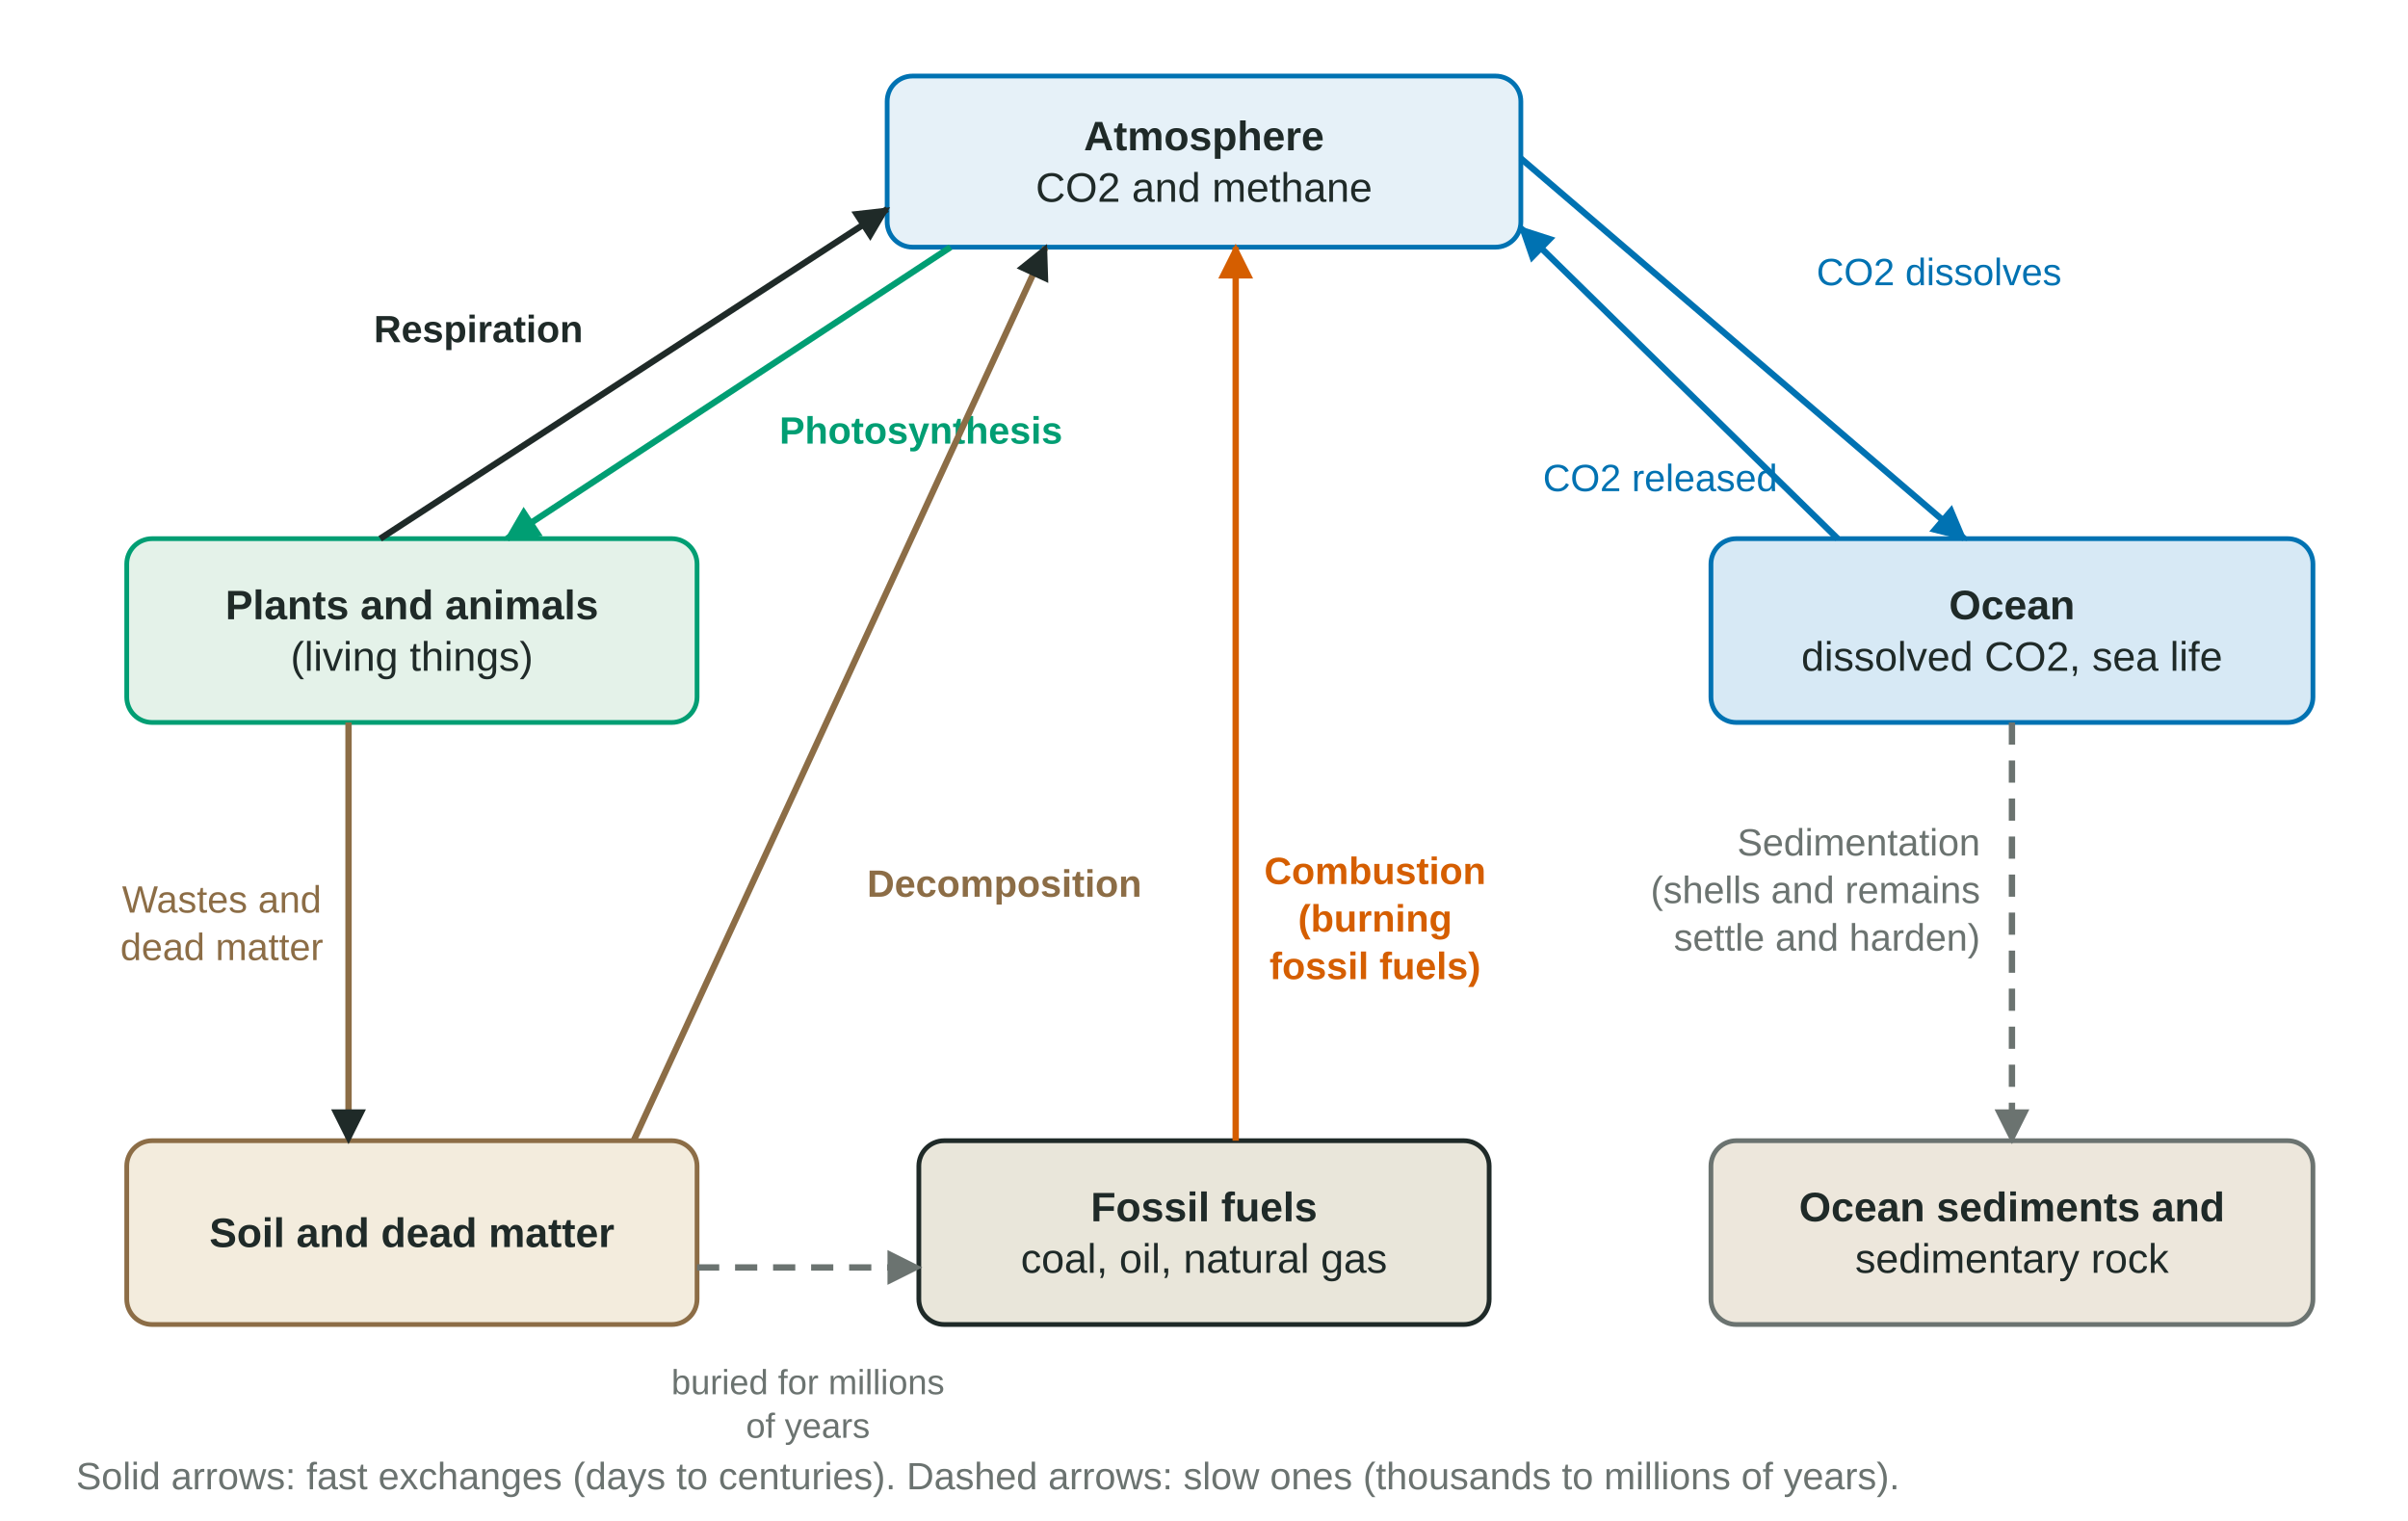
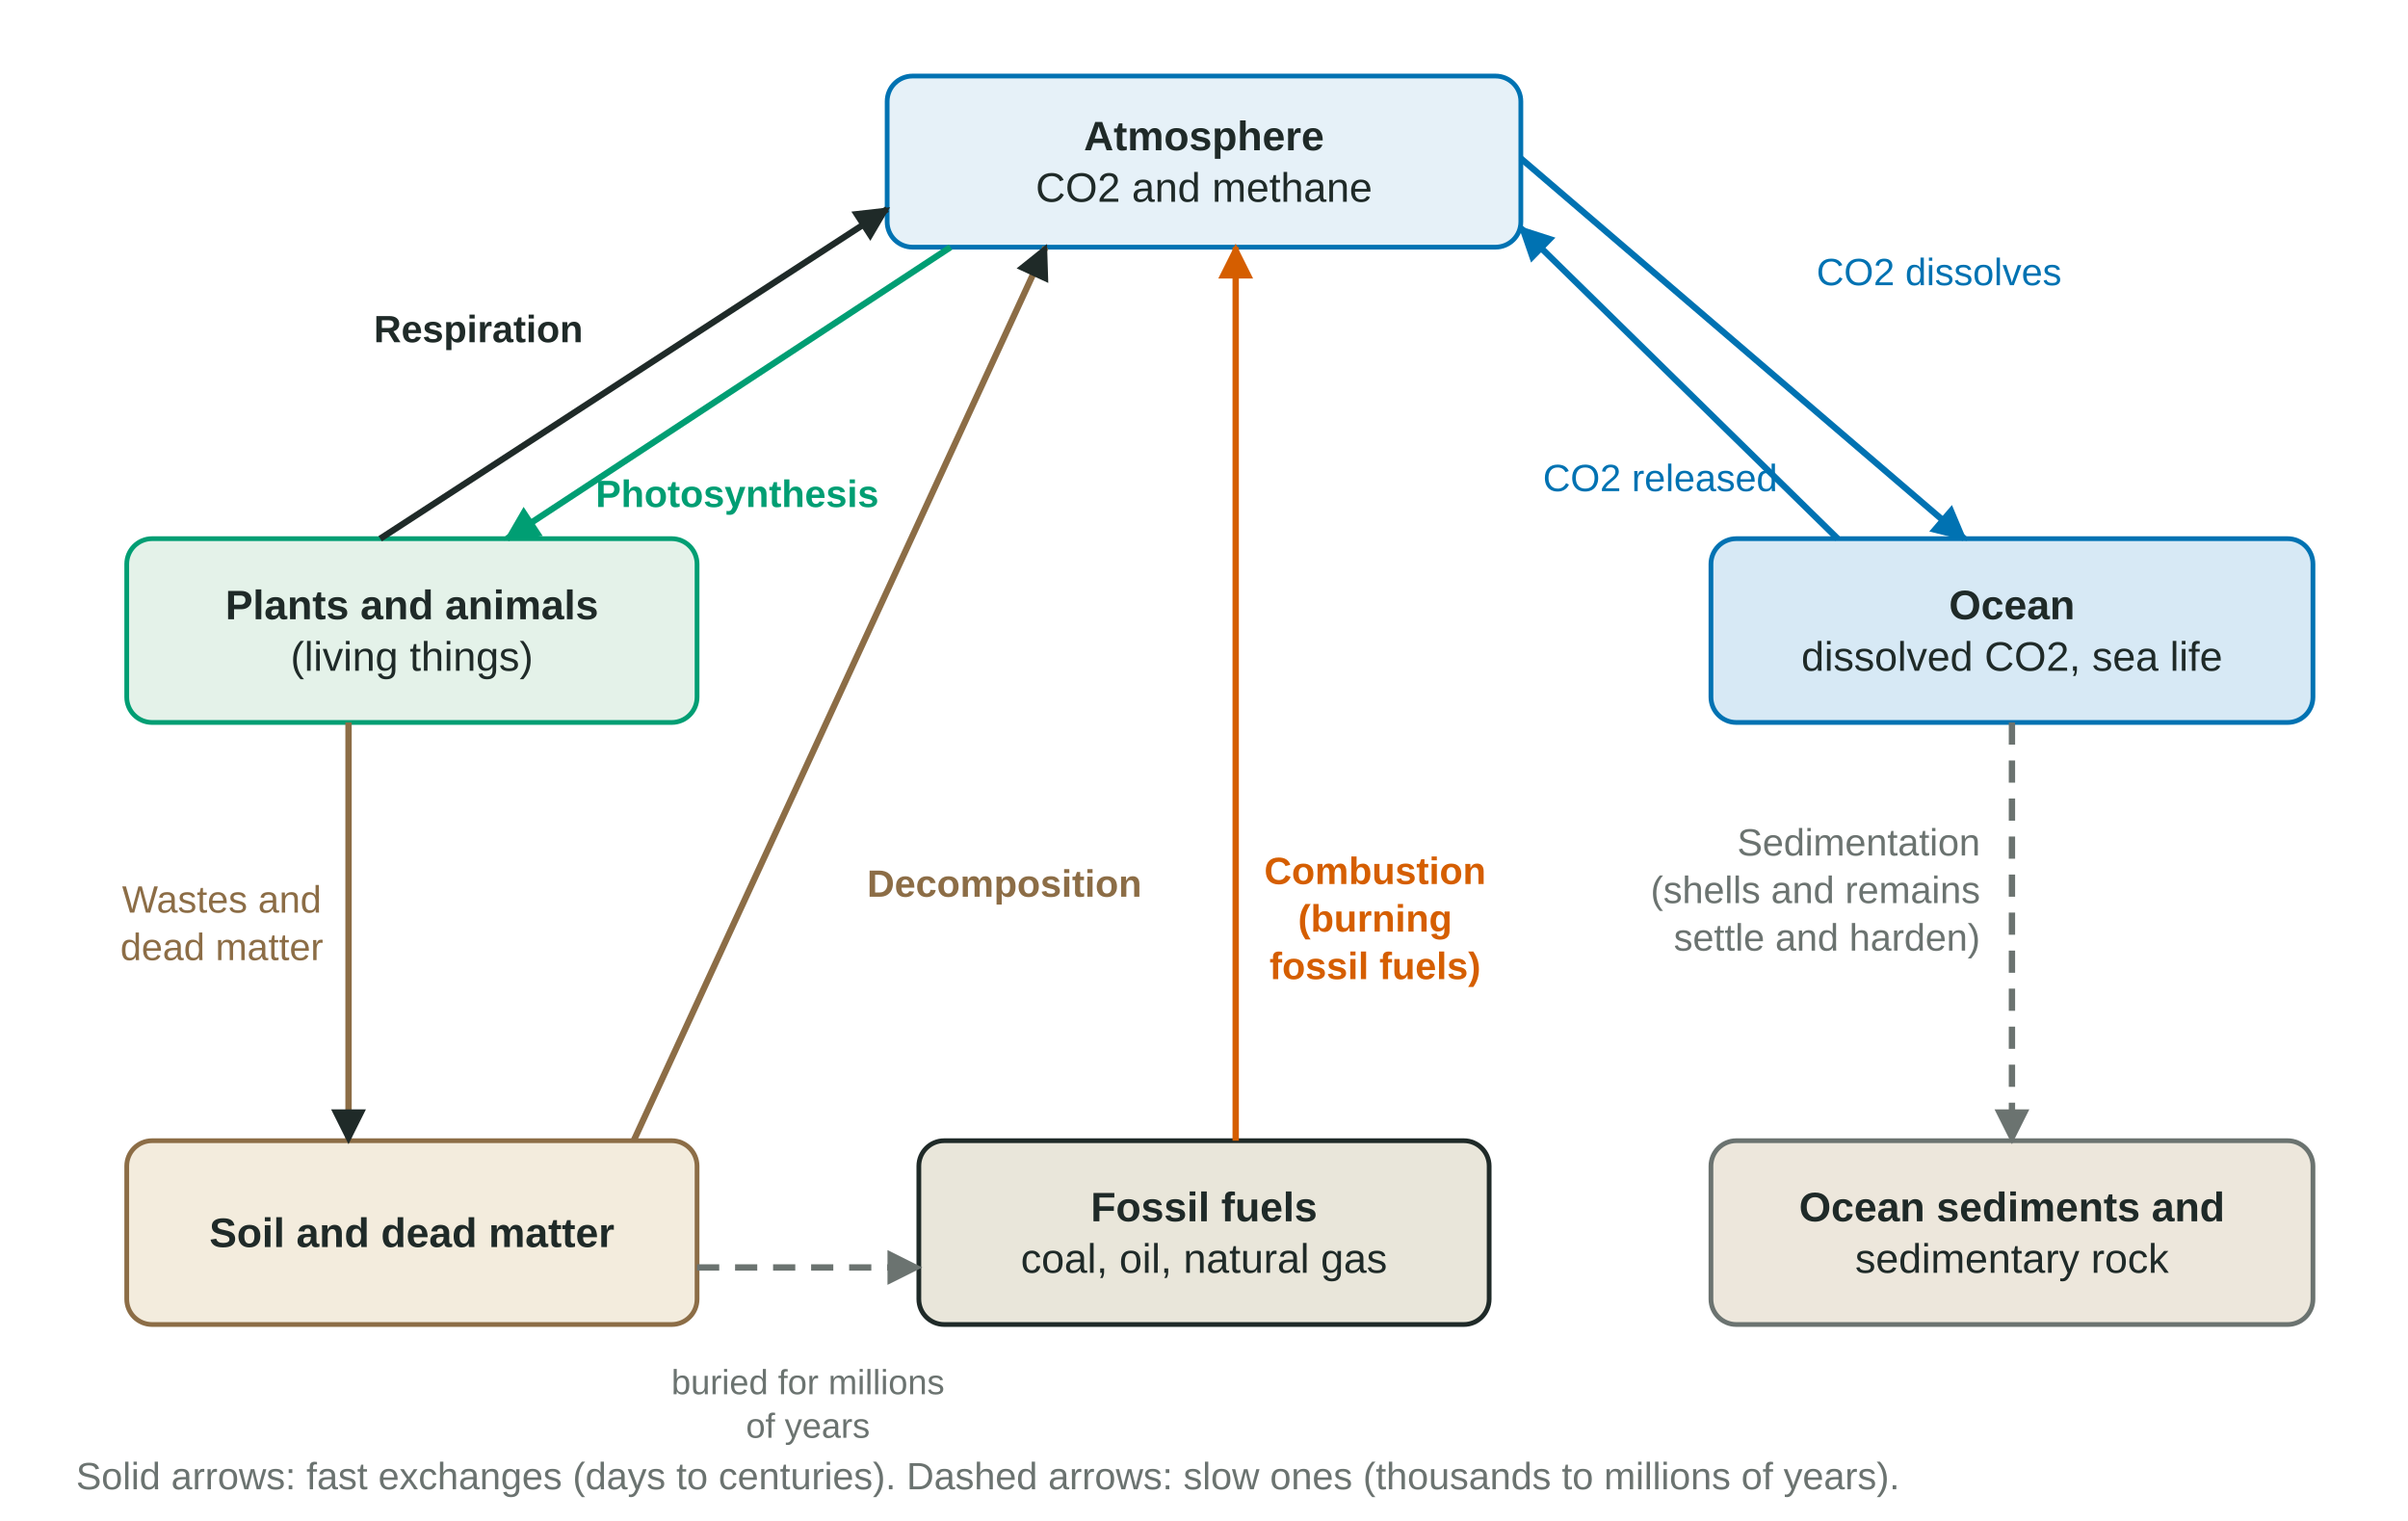
<svg xmlns="http://www.w3.org/2000/svg" viewBox="0 0 760 480" width="760" height="480" role="img" aria-labelledby="carbon-cycle-reservoirs-t carbon-cycle-reservoirs-d" font-family="Arial, Helvetica, sans-serif">
  <defs>
    <marker id="ar-ink" viewBox="0 0 10 10" refX="9" refY="5" markerUnits="userSpaceOnUse" markerWidth="11" markerHeight="11" orient="auto-start-reverse">
      <path d="M0,0 L10,5 L0,10 z" fill="#1F2A28" />
    </marker>
    <marker id="ar-olive" viewBox="0 0 10 10" refX="9" refY="5" markerUnits="userSpaceOnUse" markerWidth="11" markerHeight="11" orient="auto-start-reverse">
      <path d="M0,0 L10,5 L0,10 z" fill="#474A10" />
    </marker>
    <marker id="ar-blue" viewBox="0 0 10 10" refX="9" refY="5" markerUnits="userSpaceOnUse" markerWidth="11" markerHeight="11" orient="auto-start-reverse">
      <path d="M0,0 L10,5 L0,10 z" fill="#0072B2" />
    </marker>
    <marker id="ar-green" viewBox="0 0 10 10" refX="9" refY="5" markerUnits="userSpaceOnUse" markerWidth="11" markerHeight="11" orient="auto-start-reverse">
      <path d="M0,0 L10,5 L0,10 z" fill="#009E73" />
    </marker>
    <marker id="ar-verm" viewBox="0 0 10 10" refX="9" refY="5" markerUnits="userSpaceOnUse" markerWidth="11" markerHeight="11" orient="auto-start-reverse">
      <path d="M0,0 L10,5 L0,10 z" fill="#D55E00" />
    </marker>
    <marker id="ar-grey" viewBox="0 0 10 10" refX="9" refY="5" markerUnits="userSpaceOnUse" markerWidth="11" markerHeight="11" orient="auto-start-reverse">
      <path d="M0,0 L10,5 L0,10 z" fill="#6B7370" />
    </marker>
  </defs>
  <rect width="760" height="480" fill="#FFFFFF" />
  <rect x="280" y="24" width="200" height="54" rx="8" fill="#E6F1F8" stroke="#0072B2" stroke-width="1.5" />
  <text x="380" y="47.42" font-size="13" font-weight="bold" fill="#1F2A28" text-anchor="middle">Atmosphere</text>
  <text x="380" y="63.67" font-size="13" font-weight="normal" fill="#1F2A28" text-anchor="middle">CO2 and methane</text>
  <rect x="40" y="170" width="180" height="58" rx="8" fill="#E4F2E9" stroke="#009E73" stroke-width="1.5" />
  <text x="130" y="195.43" font-size="13" font-weight="bold" fill="#1F2A28" text-anchor="middle">Plants and animals</text>
  <text x="130" y="211.68" font-size="13" font-weight="normal" fill="#1F2A28" text-anchor="middle">(living things)</text>
  <rect x="40" y="360" width="180" height="58" rx="8" fill="#F3ECDD" stroke="#8C6D46" stroke-width="1.5" />
  <text x="130" y="393.55" font-size="13" font-weight="bold" fill="#1F2A28" text-anchor="middle">Soil and dead matter</text>
  <rect x="540" y="170" width="190" height="58" rx="8" fill="#D7E9F5" stroke="#0072B2" stroke-width="1.5" />
  <text x="635" y="195.43" font-size="13" font-weight="bold" fill="#1F2A28" text-anchor="middle">Ocean</text>
  <text x="635" y="211.68" font-size="13" font-weight="normal" fill="#1F2A28" text-anchor="middle">dissolved CO2, sea life</text>
  <rect x="540" y="360" width="190" height="58" rx="8" fill="#EDE7DC" stroke="#6B7370" stroke-width="1.5" />
  <text x="635" y="385.43" font-size="13" font-weight="bold" fill="#1F2A28" text-anchor="middle">Ocean sediments and</text>
  <text x="635" y="401.68" font-size="13" font-weight="normal" fill="#1F2A28" text-anchor="middle">sedimentary rock</text>
  <rect x="290" y="360" width="180" height="58" rx="8" fill="#E9E6DA" stroke="#1F2A28" stroke-width="1.5" />
  <text x="380" y="385.43" font-size="13" font-weight="bold" fill="#1F2A28" text-anchor="middle">Fossil fuels</text>
  <text x="380" y="401.68" font-size="13" font-weight="normal" fill="#1F2A28" text-anchor="middle">coal, oil, natural gas</text>
  <line x1="300" y1="78" x2="160" y2="170" stroke="#009E73" stroke-width="2" marker-end="url(#ar-green)" />
-   <text x="246" y="140" font-size="12" font-weight="bold" fill="#009E73" text-anchor="start">Photosynthesis</text>
+   <text x="188" y="160" font-size="12" font-weight="bold" fill="#009E73" text-anchor="start">Photosynthesis</text>
  <line x1="120" y1="170" x2="280" y2="66" stroke="#1F2A28" stroke-width="2" marker-end="url(#ar-ink)" />
  <text x="184" y="108" font-size="12" font-weight="bold" fill="#1F2A28" text-anchor="end">Respiration</text>
  <line x1="110" y1="228" x2="110" y2="360" stroke="#8C6D46" stroke-width="2" marker-end="url(#ar-ink)" />
  <text x="70" y="288" font-size="12" font-weight="normal" fill="#8C6D46" text-anchor="middle">Wastes and</text>
  <text x="70" y="303" font-size="12" font-weight="normal" fill="#8C6D46" text-anchor="middle">dead matter</text>
  <line x1="200" y1="360" x2="330" y2="78" stroke="#8C6D46" stroke-width="2" marker-end="url(#ar-ink)" />
  <text x="317" y="283" font-size="12" font-weight="bold" fill="#8C6D46" text-anchor="middle">Decomposition</text>
  <line x1="390" y1="360" x2="390" y2="78" stroke="#D55E00" stroke-width="2" marker-end="url(#ar-verm)" />
  <text x="434" y="279" font-size="12" font-weight="bold" fill="#D55E00" text-anchor="middle">Combustion</text>
  <text x="434" y="294" font-size="12" font-weight="bold" fill="#D55E00" text-anchor="middle">(burning</text>
  <text x="434" y="309" font-size="12" font-weight="bold" fill="#D55E00" text-anchor="middle">fossil fuels)</text>
  <line x1="480" y1="50" x2="620" y2="170" stroke="#0072B2" stroke-width="2" marker-end="url(#ar-blue)" />
  <text x="612" y="90" font-size="12" font-weight="normal" fill="#0072B2" text-anchor="middle">CO2 dissolves</text>
  <line x1="580" y1="170" x2="480" y2="72" stroke="#0072B2" stroke-width="2" marker-end="url(#ar-blue)" />
  <text x="524" y="155" font-size="12" font-weight="normal" fill="#0072B2" text-anchor="middle">CO2 released</text>
  <line x1="635" y1="228" x2="635" y2="360" stroke="#6B7370" stroke-width="2" stroke-dasharray="7 5" marker-end="url(#ar-grey)" />
  <text x="625" y="270" font-size="12" font-weight="normal" fill="#6B7370" text-anchor="end">Sedimentation</text>
  <text x="625" y="285" font-size="12" font-weight="normal" fill="#6B7370" text-anchor="end">(shells and remains</text>
  <text x="625" y="300" font-size="12" font-weight="normal" fill="#6B7370" text-anchor="end">settle and harden)</text>
  <line x1="220" y1="400" x2="290" y2="400" stroke="#6B7370" stroke-width="2" stroke-dasharray="7 5" marker-end="url(#ar-grey)" />
  <text x="255" y="440" font-size="11" font-weight="normal" fill="#6B7370" text-anchor="middle">buried for millions</text>
  <text x="255" y="453.75" font-size="11" font-weight="normal" fill="#6B7370" text-anchor="middle">of years</text>
  <text x="24" y="470" font-size="12" font-weight="normal" fill="#6B7370" text-anchor="start">Solid arrows: fast exchanges (days to centuries). Dashed arrows: slow ones (thousands to millions of years).</text>
</svg>
